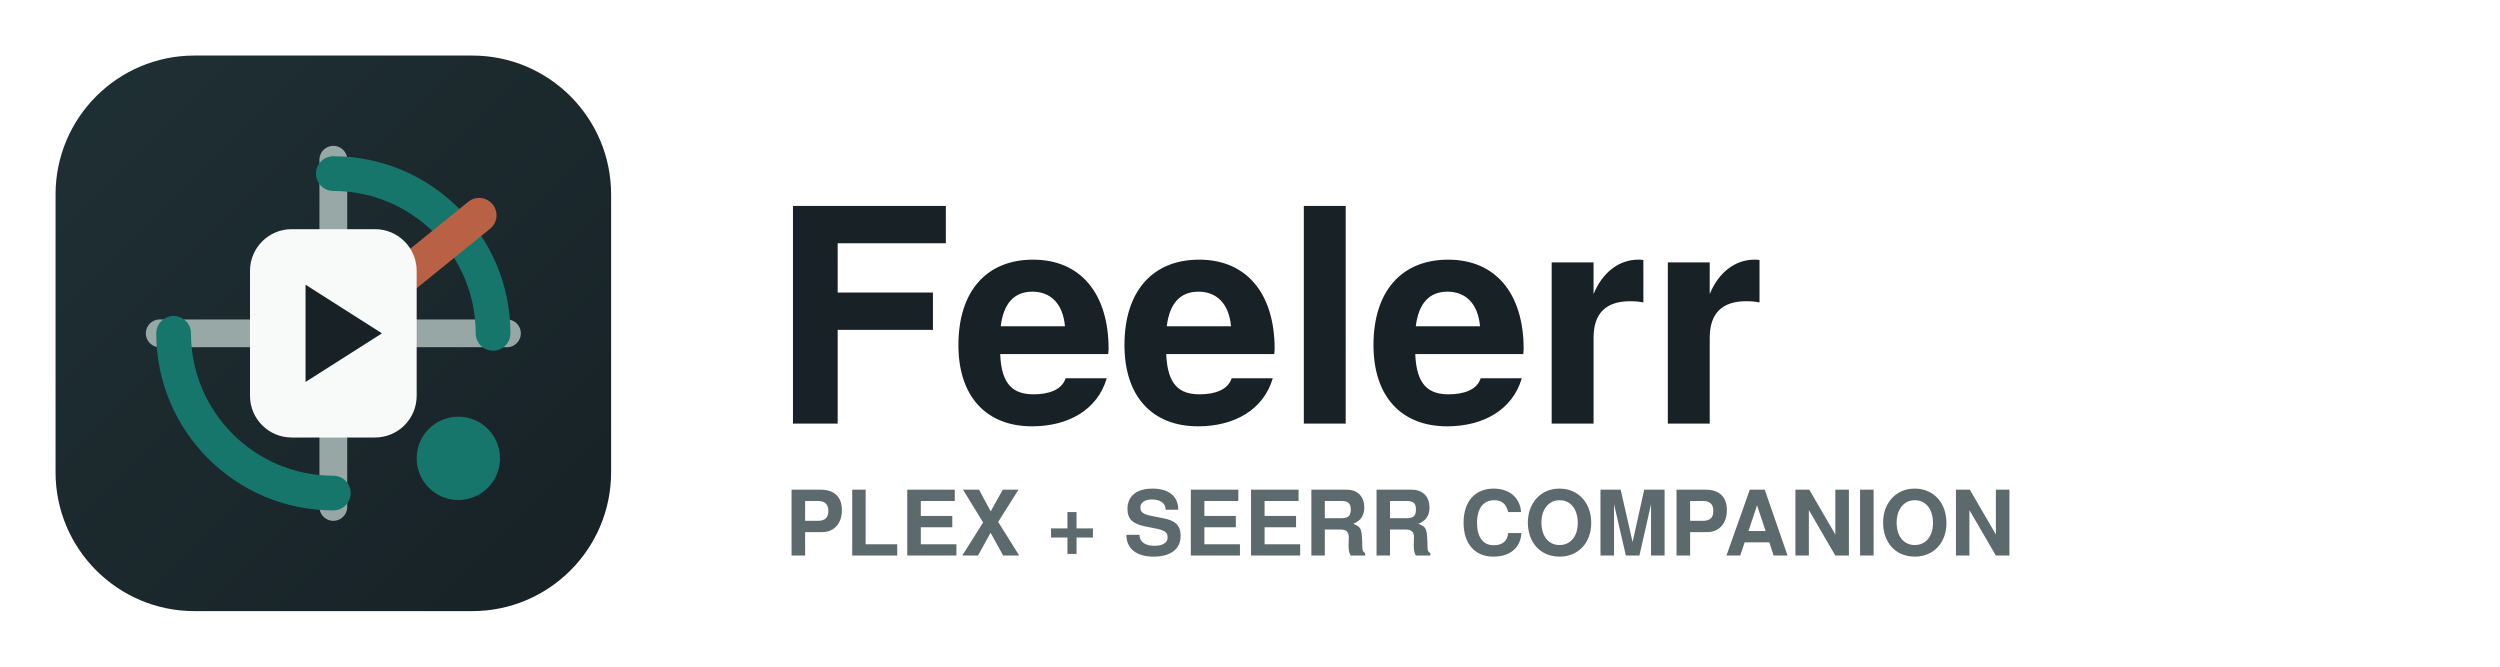
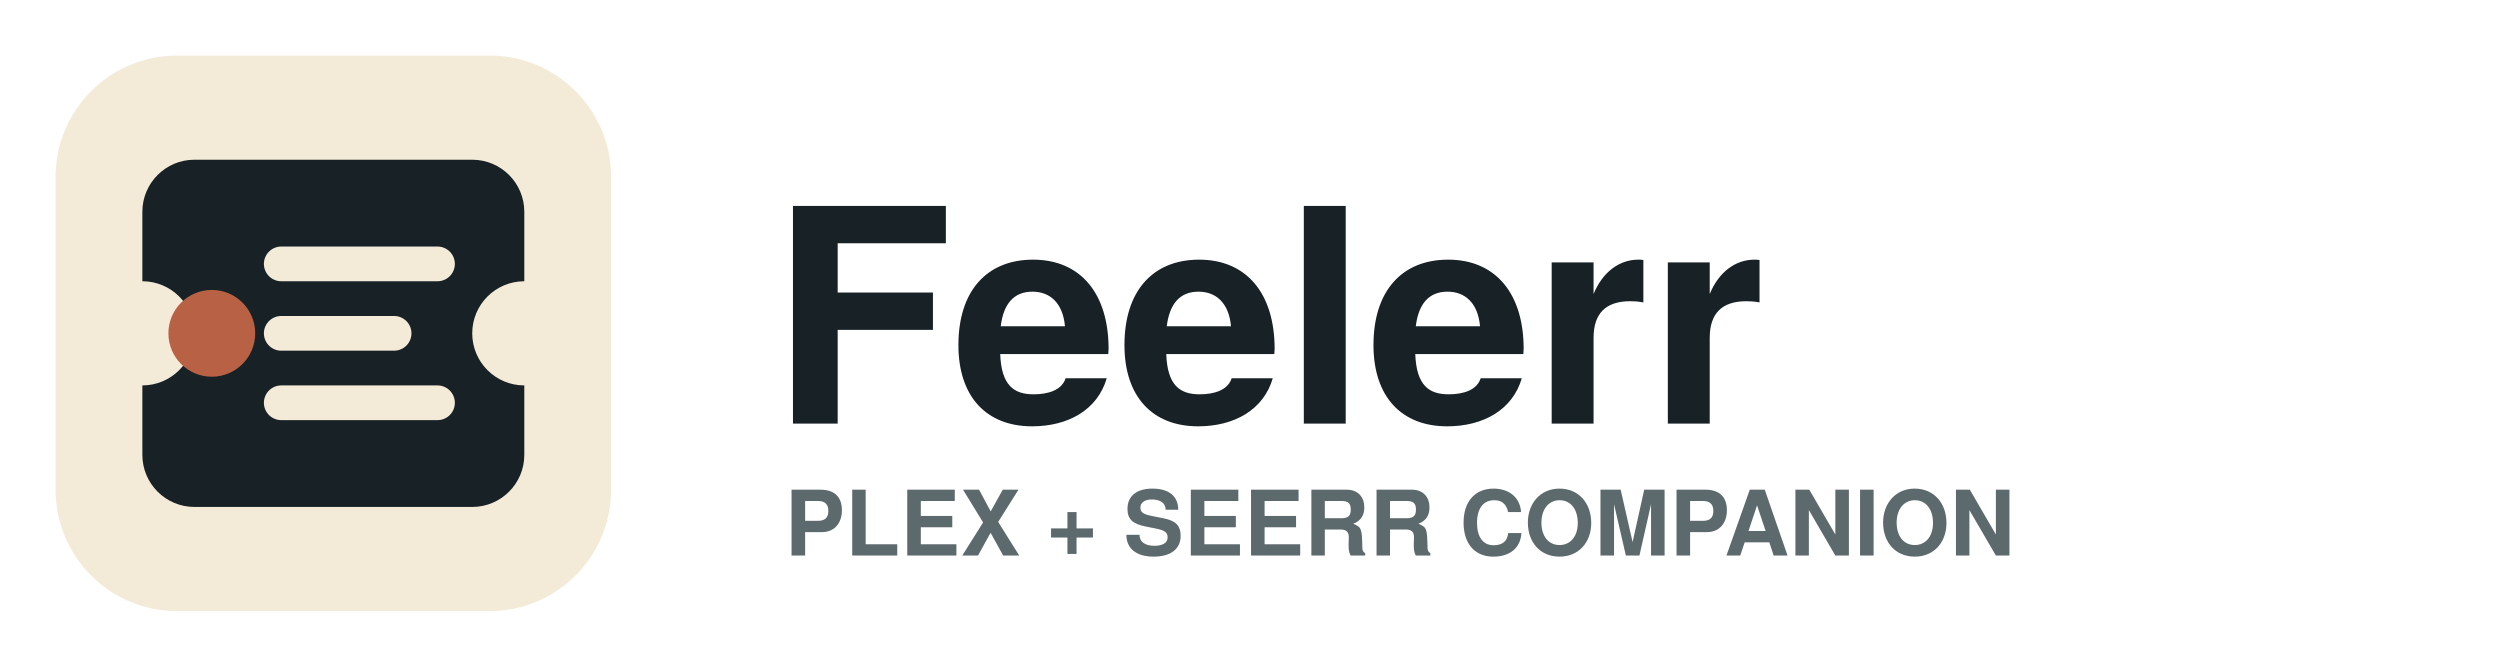
<svg xmlns="http://www.w3.org/2000/svg" viewBox="0 0 360 96" role="img" aria-label="Feelerr logo">
-   <defs>
-     <linearGradient id="feelerr-mark-bg" x1="0" x2="1" y1="0" y2="1">
-       <stop offset="0" stop-color="#1f3034" />
-       <stop offset="1" stop-color="#172126" />
-     </linearGradient>
-   </defs>
-   <rect x="8" y="8" width="80" height="80" rx="20" fill="url(#feelerr-mark-bg)" />
-   <path d="M48 23v13M48 60v13M23 48h13M60 48h13" stroke="#dcefeb" stroke-width="4" stroke-linecap="round" opacity=".64" />
-   <path d="M48 25c12.7 0 23 10.3 23 23M48 71c-12.7 0-23-10.3-23-23" fill="none" stroke="#16766b" stroke-width="5" stroke-linecap="round" />
-   <path d="M48 48 69 31" fill="none" stroke="#b86145" stroke-width="5" stroke-linecap="round" />
-   <rect x="36" y="33" width="24" height="30" rx="6" fill="#f7faf9" />
-   <path d="M44 41v14l11-7-11-7Z" fill="#172126" />
-   <circle cx="66" cy="66" r="6" fill="#16766b" />
+   <g transform="translate(8 8) scale(1.25)">
+     <rect width="64" height="64" rx="14" fill="#f4ead8" />
+     <path fill="#172126" fill-rule="evenodd" d="M10 18a6 6 0 0 1 6-6h32a6 6 0 0 1 6 6v8a6 6 0 0 0 0 12v8a6 6 0 0 1-6 6H16a6 6 0 0 1-6-6v-8a6 6 0 0 0 0-12v-8Z" />
+     <path d="M26 24h18M26 32h13M26 40h18" stroke="#f4ead8" stroke-width="4" stroke-linecap="round" />
+     <circle cx="18" cy="32" r="5" fill="#b86145" />
+   </g>
  <text x="111" y="61" fill="#172126" font-family="Satoshi, Geist, Helvetica Neue, sans-serif" font-size="43" font-weight="760" letter-spacing="0">Feelerr</text>
  <text x="113" y="80" fill="#5d6a6d" font-family="Satoshi, Geist, Helvetica Neue, sans-serif" font-size="13" font-weight="600" letter-spacing="0">PLEX + SEERR COMPANION</text>
</svg>
